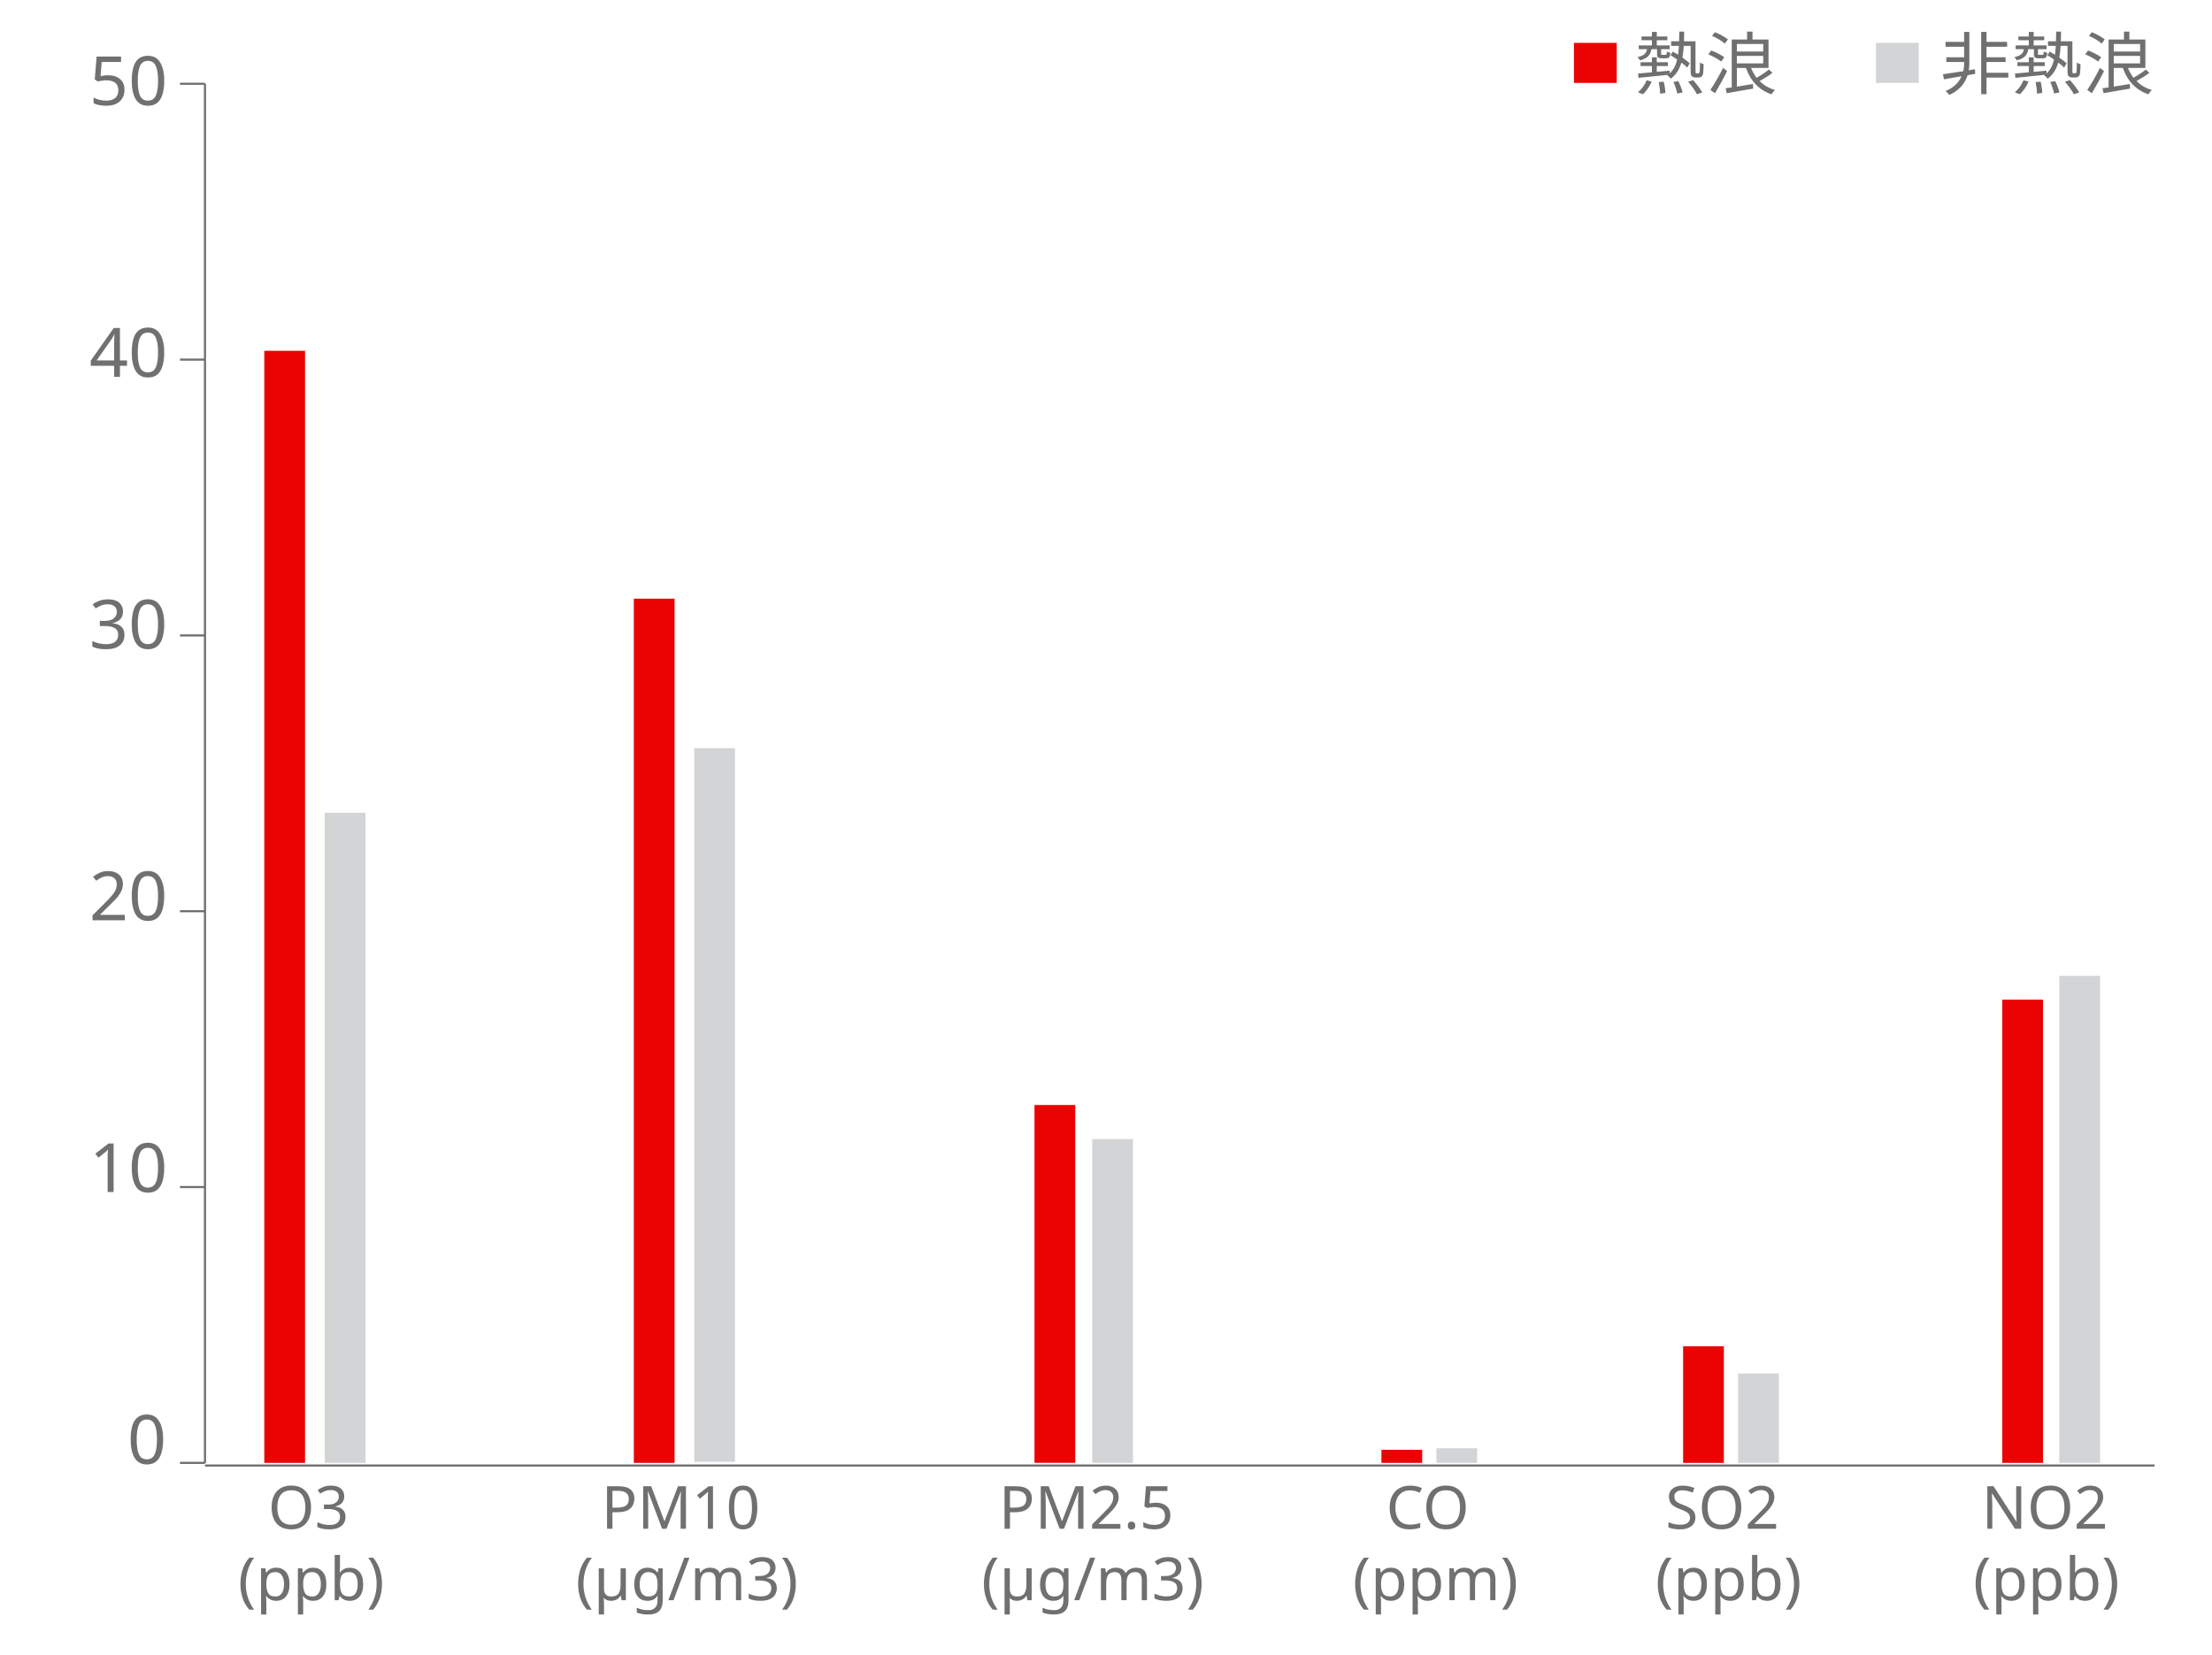
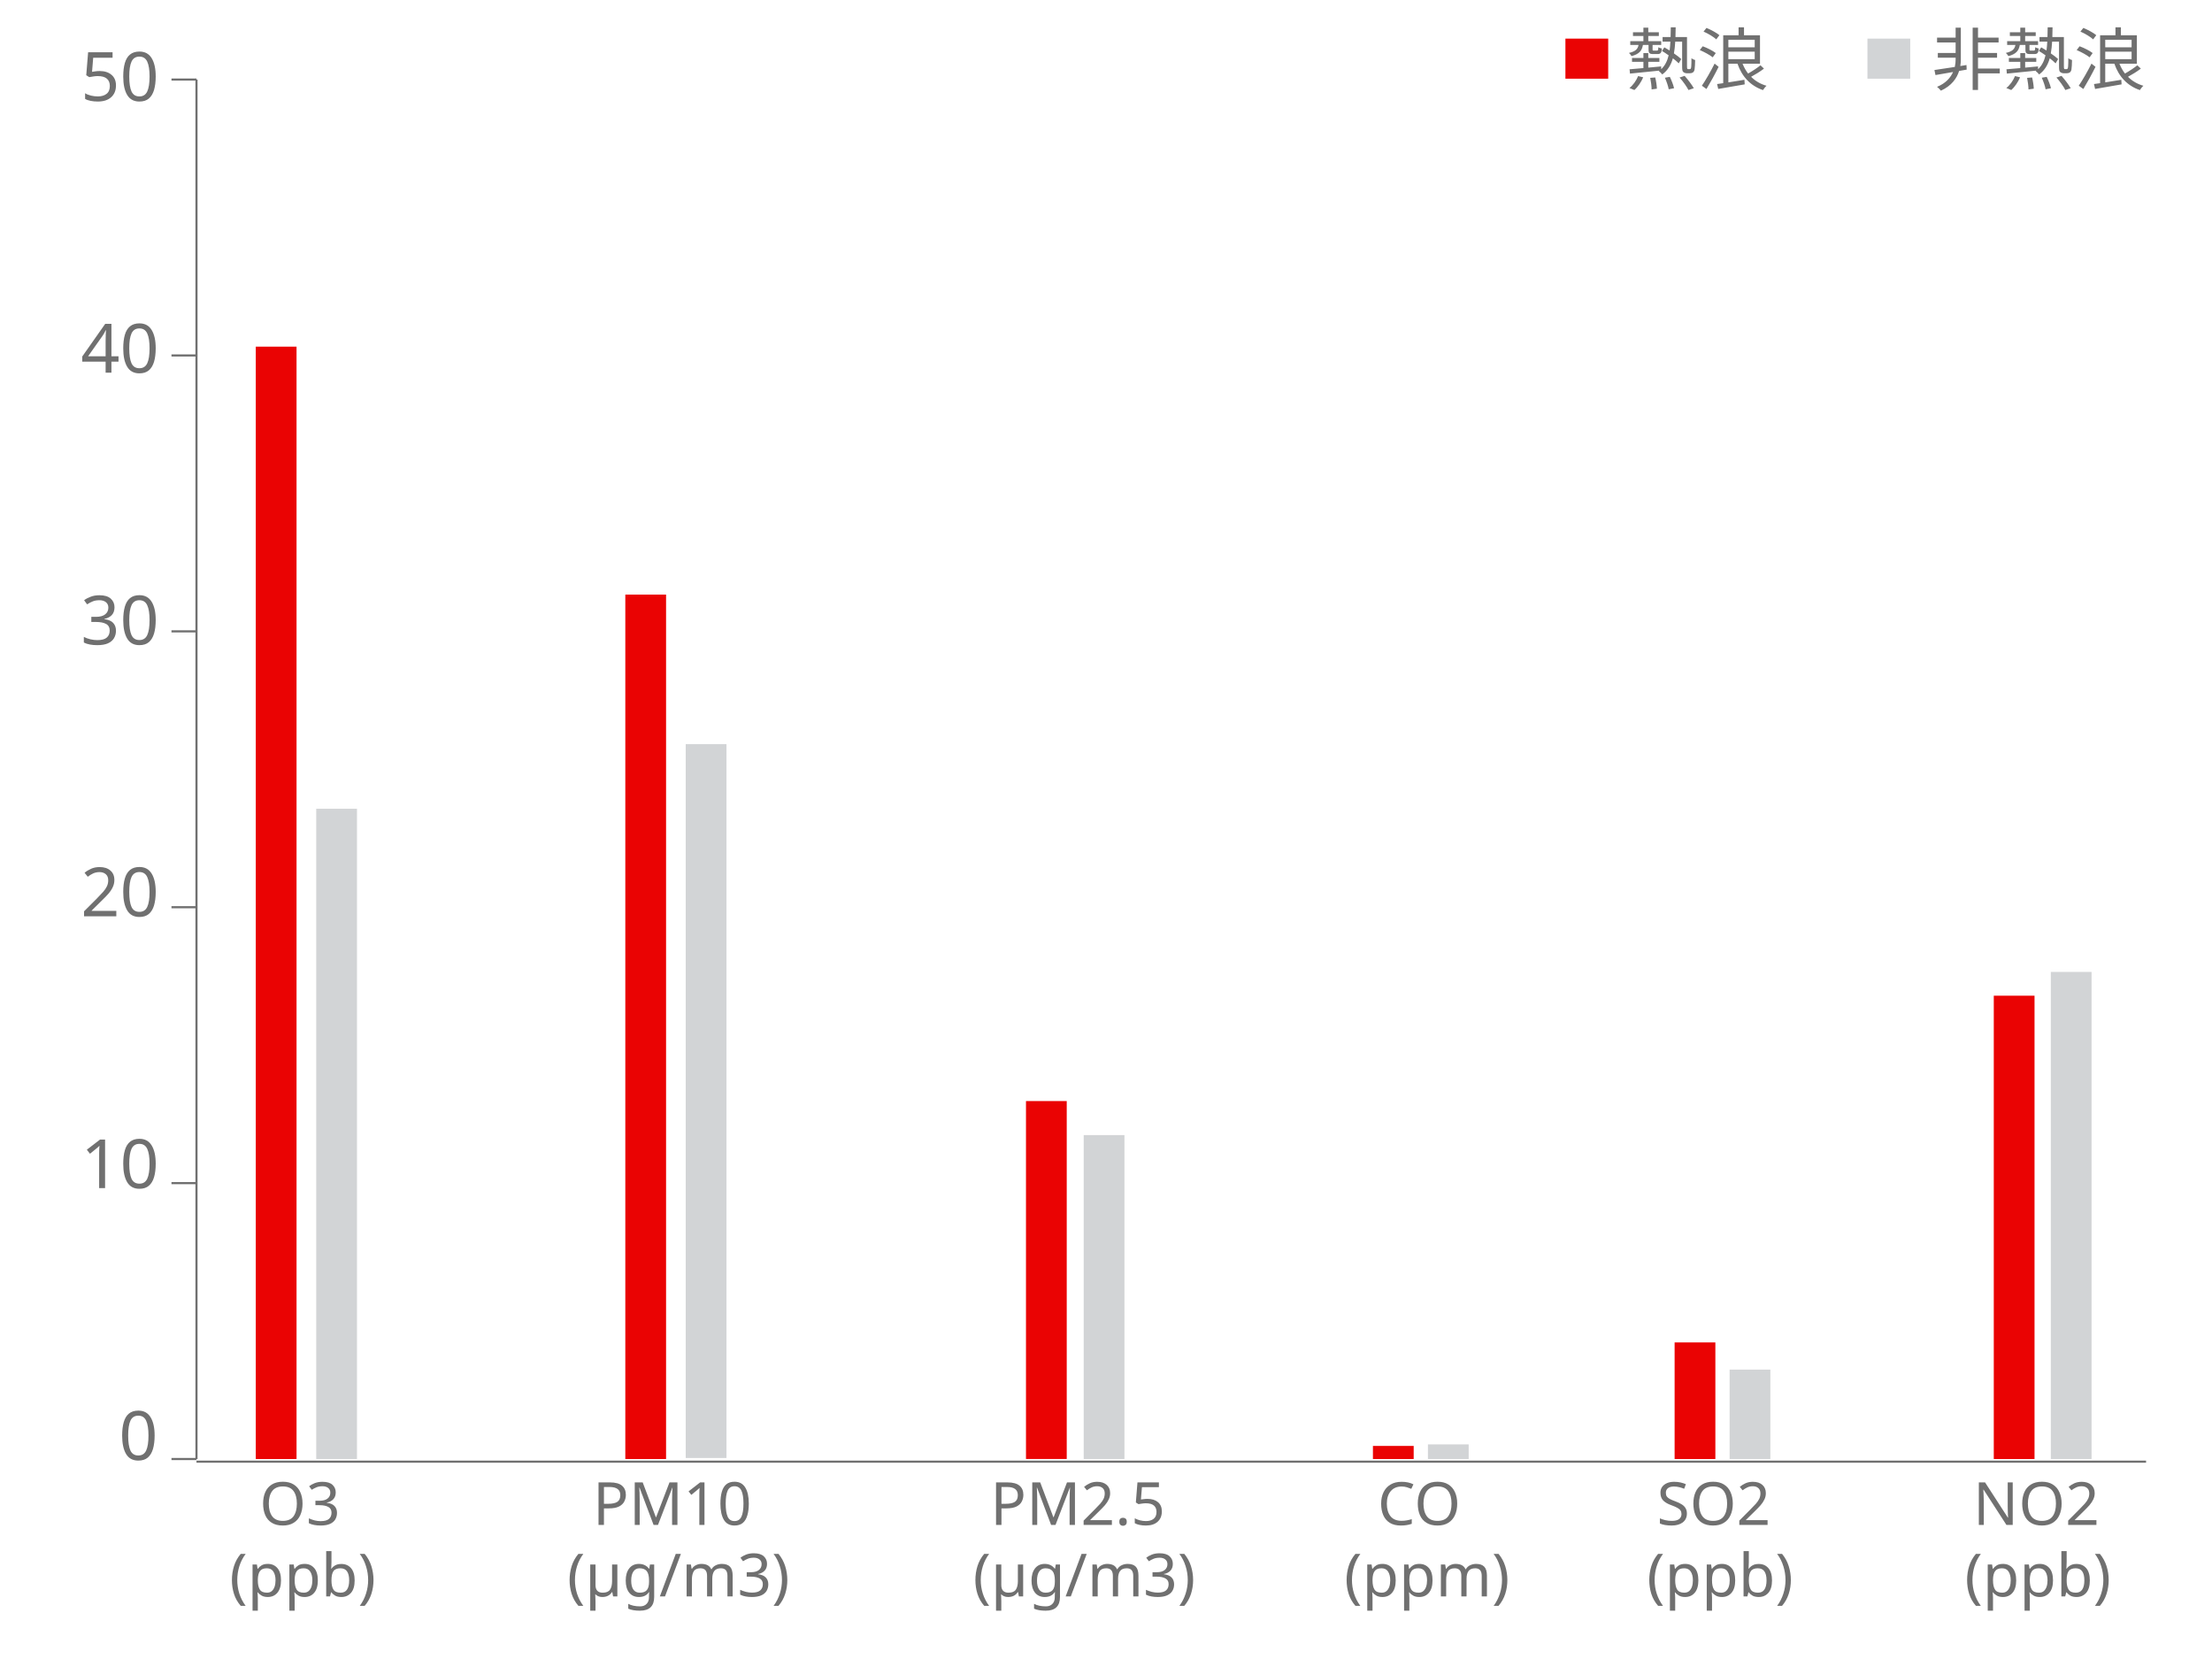
- <svg xmlns="http://www.w3.org/2000/svg" version="1.1" id="圖層_1" x="0px" y="0px" viewBox="0 0 520 389" style="enable-background:new 0 0 520 389;" xml:space="preserve">
+ <svg xmlns="http://www.w3.org/2000/svg" version="1.1" x="0px" y="0px" viewBox="0 0 520 390" style="enable-background:new 0 0 520 390;" xml:space="preserve">
  <style type="text/css">
- 	.st0{fill:none;stroke:#707070;stroke-width:0.5;stroke-miterlimit:10;}
- 	.st1{fill:#D2D4D6;}
- 	.st2{fill:#EA0303;}
- 	.st3{fill:none;stroke:#000000;stroke-miterlimit:10;}
- 	.st4{fill:#202020;stroke:#000000;stroke-width:0.5;stroke-miterlimit:10;}
- 	.st5{fill:#9F9F9F;stroke:#000000;stroke-width:0.5;stroke-miterlimit:10;}
- 	.st6{fill:#404040;stroke:#000000;stroke-width:0.5;stroke-miterlimit:10;}
- 	.st7{fill:#808080;stroke:#000000;stroke-width:0.5;stroke-miterlimit:10;}
- 	.st8{fill:#DFDFDF;stroke:#000000;stroke-width:0.5;stroke-miterlimit:10;}
- 	.st9{stroke:#000000;stroke-width:0.5;stroke-miterlimit:10;}
- 	.st10{fill:#707070;}
- 	.st11{font-family:'ArialMT';}
- 	.st12{font-size:16px;}
- 	.st13{font-size:14px;}
- 	.st14{font-family:'ARHeiB5-Light-B5pc-H';}
+ 	.st0{fill:#707070;}
+ 	.st1{font-family:'ArialMT';}
+ 	.st2{font-size:16px;}
+ 	.st3{fill:none;stroke:#707070;stroke-width:0.5;stroke-miterlimit:10;}
+ 	.st4{font-size:14px;}
+ 	.st5{font-family:'ARHeiB5-Light-B5pc-H';}
+ 	.st6{fill:#EA0303;}
+ 	.st7{fill:#D2D4D6;}
</style>
-   <g>
-     <text transform="matrix(1.0052 0 0 1 29.9316 344.2026)" class="st10 st11 st12">0</text>
+   <g id="heat_x5F_island_x5F_chart4_x5F_background_x5F_mob">
+     <g>
+       <text transform="matrix(1.0052 0 0 1 27.9316 343.2026)" class="st0 st1 st2">0</text>
+     </g>
+     <g>
+       <text transform="matrix(1.0052 0 0 1 18.9863 279.3052)" class="st0 st1 st2">10</text>
+     </g>
+     <g>
+       <text transform="matrix(1.0052 0 0 1 18.9863 215.4072)" class="st0 st1 st2">20</text>
+     </g>
+     <g>
+       <text transform="matrix(1.0052 0 0 1 18.9863 151.5083)" class="st0 st1 st2">30</text>
+     </g>
+     <g>
+       <text transform="matrix(1.0052 0 0 1 18.9863 87.6113)" class="st0 st1 st2">40</text>
+     </g>
+     <g>
+       <text transform="matrix(1.0052 0 0 1 18.9863 23.7134)" class="st0 st1 st2">50</text>
+     </g>
+     <line class="st3" x1="46.19" y1="342.99" x2="46.19" y2="18.7" />
+     <g>
+       <g>
+         <line class="st3" x1="46.19" y1="342.99" x2="40.31" y2="342.99" />
+         <line class="st3" x1="46.19" y1="278.13" x2="40.31" y2="278.13" />
+         <line class="st3" x1="46.19" y1="213.27" x2="40.31" y2="213.27" />
+         <line class="st3" x1="46.19" y1="148.42" x2="40.31" y2="148.42" />
+         <line class="st3" x1="46.19" y1="83.56" x2="40.31" y2="83.56" />
+         <line class="st3" x1="46.19" y1="18.7" x2="40.31" y2="18.7" />
+       </g>
+     </g>
+     <g>
+       <text transform="matrix(1.0052 0 0 1 60.9912 358.4829)">
+         <tspan x="0" y="0" class="st0 st1 st4">O3</tspan>
+         <tspan x="-7" y="16.8" class="st0 st1 st4">(ppb)</tspan>
+       </text>
+     </g>
+     <g>
+       <text transform="matrix(1.0052 0 0 1 139.3369 358.4829)">
+         <tspan x="0" y="0" class="st0 st1 st4">PM10</tspan>
+         <tspan x="-5.97" y="16.8" class="st0 st1 st4">(μg/m3)</tspan>
+       </text>
+     </g>
+     <g>
+       <text transform="matrix(1.0052 0 0 1 323.8213 358.4829)">
+         <tspan x="0" y="0" class="st0 st1 st4">CO</tspan>
+         <tspan x="-7.78" y="16.8" class="st0 st1 st4">(ppm)</tspan>
+       </text>
+     </g>
+     <g>
+       <text transform="matrix(1.0052 0 0 1 389.4902 358.4829)">
+         <tspan x="0" y="0" class="st0 st1 st4">SO2</tspan>
+         <tspan x="-2.33" y="16.8" class="st0 st1 st4">(ppb)</tspan>
+       </text>
+     </g>
+     <g>
+       <text transform="matrix(1.0052 0 0 1 232.7861 358.4829)">
+         <tspan x="0" y="0" class="st0 st1 st4">PM2.5</tspan>
+         <tspan x="-4.03" y="16.8" class="st0 st1 st4">(μg/m3)</tspan>
+       </text>
+     </g>
+     <g>
+       <text transform="matrix(1.0052 0 0 1 463.8242 358.4829)">
+         <tspan x="0" y="0" class="st0 st1 st4">NO2</tspan>
+         <tspan x="-1.95" y="16.8" class="st0 st1 st4">(ppb)</tspan>
+       </text>
+     </g>
+     <line class="st3" x1="46.19" y1="343.61" x2="504.5" y2="343.61" />
+     <g>
+       <text transform="matrix(1.046 0 0 1 382.2158 19.8647)" class="st0 st5 st2">熱浪</text>
+     </g>
+     <g>
+       <text transform="matrix(1.046 0 0 1 454.0771 19.8647)" class="st0 st5 st2">非熱浪</text>
+     </g>
+     <rect x="368" y="9.08" class="st6" width="10.06" height="9.42" />
+     <rect x="439" y="9.08" class="st7" width="10.06" height="9.42" />
  </g>
-   <g>
-     <text transform="matrix(1.0052 0 0 1 20.9863 280.3052)" class="st10 st11 st12">10</text>
-   </g>
-   <g>
-     <text transform="matrix(1.0052 0 0 1 20.9863 216.4072)" class="st10 st11 st12">20</text>
-   </g>
-   <g>
-     <text transform="matrix(1.0052 0 0 1 20.9863 152.5083)" class="st10 st11 st12">30</text>
-   </g>
-   <g>
-     <text transform="matrix(1.0052 0 0 1 20.9863 88.6113)" class="st10 st11 st12">40</text>
-   </g>
-   <g>
-     <text transform="matrix(1.0052 0 0 1 20.9863 24.7134)" class="st10 st11 st12">50</text>
-   </g>
-   <line class="st0" x1="48.19" y1="343.99" x2="48.19" y2="19.7" />
-   <g>
+   <g id="heat_x5F_island_x5F_chart4_x5F_mob">
    <g>
-       <line class="st0" x1="48.19" y1="343.99" x2="42.31" y2="343.99" />
-       <line class="st0" x1="48.19" y1="279.13" x2="42.31" y2="279.13" />
-       <line class="st0" x1="48.19" y1="214.27" x2="42.31" y2="214.27" />
-       <line class="st0" x1="48.19" y1="149.42" x2="42.31" y2="149.42" />
-       <line class="st0" x1="48.19" y1="84.56" x2="42.31" y2="84.56" />
-       <line class="st0" x1="48.19" y1="19.7" x2="42.31" y2="19.7" />
+       <rect x="254.76" y="266.84" class="st7" width="9.58" height="76.15" />
+       <rect x="241.19" y="258.84" class="st6" width="9.58" height="84.14" />
+     </g>
+     <g>
+       <rect x="161.2" y="174.94" class="st7" width="9.58" height="167.81" />
+       <rect x="147" y="139.78" class="st6" width="9.58" height="203.21" />
+     </g>
+     <g>
+       <rect x="468.7" y="234.07" class="st6" width="9.58" height="108.92" />
+       <rect x="482.11" y="228.48" class="st7" width="9.58" height="114.51" />
+     </g>
+     <g>
+       <rect x="74.34" y="190.12" class="st7" width="9.58" height="152.87" />
+       <rect x="60.13" y="81.49" class="st6" width="9.58" height="261.5" />
+     </g>
+     <g>
+       <rect x="406.6" y="321.97" class="st7" width="9.58" height="21.02" />
+       <rect x="393.67" y="315.58" class="st6" width="9.58" height="27.41" />
+     </g>
+     <g>
+       <rect x="335.68" y="339.55" class="st7" width="9.58" height="3.44" />
+       <rect x="322.75" y="339.91" class="st6" width="9.58" height="3.08" />
    </g>
  </g>
-   <g>
-     <rect x="256.76" y="267.84" class="st1" width="9.58" height="76.15" />
-     <rect x="243.19" y="259.84" class="st2" width="9.58" height="84.14" />
-   </g>
-   <g>
-     <rect x="163.2" y="175.94" class="st1" width="9.58" height="167.81" />
-     <rect x="149" y="140.78" class="st2" width="9.58" height="203.21" />
-   </g>
-   <g>
-     <rect x="470.7" y="235.07" class="st2" width="9.58" height="108.92" />
-     <rect x="484.11" y="229.48" class="st1" width="9.58" height="114.51" />
-   </g>
-   <g>
-     <rect x="76.34" y="191.12" class="st1" width="9.58" height="152.87" />
-     <rect x="62.13" y="82.49" class="st2" width="9.58" height="261.5" />
-   </g>
-   <g>
-     <rect x="408.6" y="322.97" class="st1" width="9.58" height="21.02" />
-     <rect x="395.67" y="316.58" class="st2" width="9.58" height="27.41" />
-   </g>
-   <g>
-     <text transform="matrix(1.0052 0 0 1 62.9912 359.4829)">
-       <tspan x="0" y="0" class="st10 st11 st13">O3</tspan>
-       <tspan x="-7" y="16.8" class="st10 st11 st13">(ppb)</tspan>
-     </text>
-   </g>
-   <g>
-     <text transform="matrix(1.0052 0 0 1 141.3369 359.4829)">
-       <tspan x="0" y="0" class="st10 st11 st13">PM10</tspan>
-       <tspan x="-5.97" y="16.8" class="st10 st11 st13">(μg/m3)</tspan>
-     </text>
-   </g>
-   <g>
-     <text transform="matrix(1.0052 0 0 1 325.8213 359.4829)">
-       <tspan x="0" y="0" class="st10 st11 st13">CO</tspan>
-       <tspan x="-7.78" y="16.8" class="st10 st11 st13">(ppm)</tspan>
-     </text>
-   </g>
-   <g>
-     <text transform="matrix(1.0052 0 0 1 391.4902 359.4829)">
-       <tspan x="0" y="0" class="st10 st11 st13">SO2</tspan>
-       <tspan x="-2.33" y="16.8" class="st10 st11 st13">(ppb)</tspan>
-     </text>
-   </g>
-   <g>
-     <text transform="matrix(1.0052 0 0 1 234.7861 359.4829)">
-       <tspan x="0" y="0" class="st10 st11 st13">PM2.5</tspan>
-       <tspan x="-4.03" y="16.8" class="st10 st11 st13">(μg/m3)</tspan>
-     </text>
-   </g>
-   <g>
-     <text transform="matrix(1.0052 0 0 1 465.8242 359.4829)">
-       <tspan x="0" y="0" class="st10 st11 st13">NO2</tspan>
-       <tspan x="-1.95" y="16.8" class="st10 st11 st13">(ppb)</tspan>
-     </text>
-   </g>
-   <g>
-     <rect x="337.68" y="340.55" class="st1" width="9.58" height="3.44" />
-     <rect x="324.75" y="340.91" class="st2" width="9.58" height="3.08" />
-   </g>
-   <line class="st0" x1="48.19" y1="344.61" x2="506.5" y2="344.61" />
-   <g>
-     <text transform="matrix(1.046 0 0 1 384.2158 20.8647)" class="st10 st14 st12">熱浪</text>
-   </g>
-   <g>
-     <text transform="matrix(1.046 0 0 1 456.0771 20.8647)" class="st10 st14 st12">非熱浪</text>
-   </g>
-   <rect x="370" y="10.08" class="st2" width="10.06" height="9.42" />
-   <rect x="441" y="10.08" class="st1" width="10.06" height="9.42" />
</svg>
